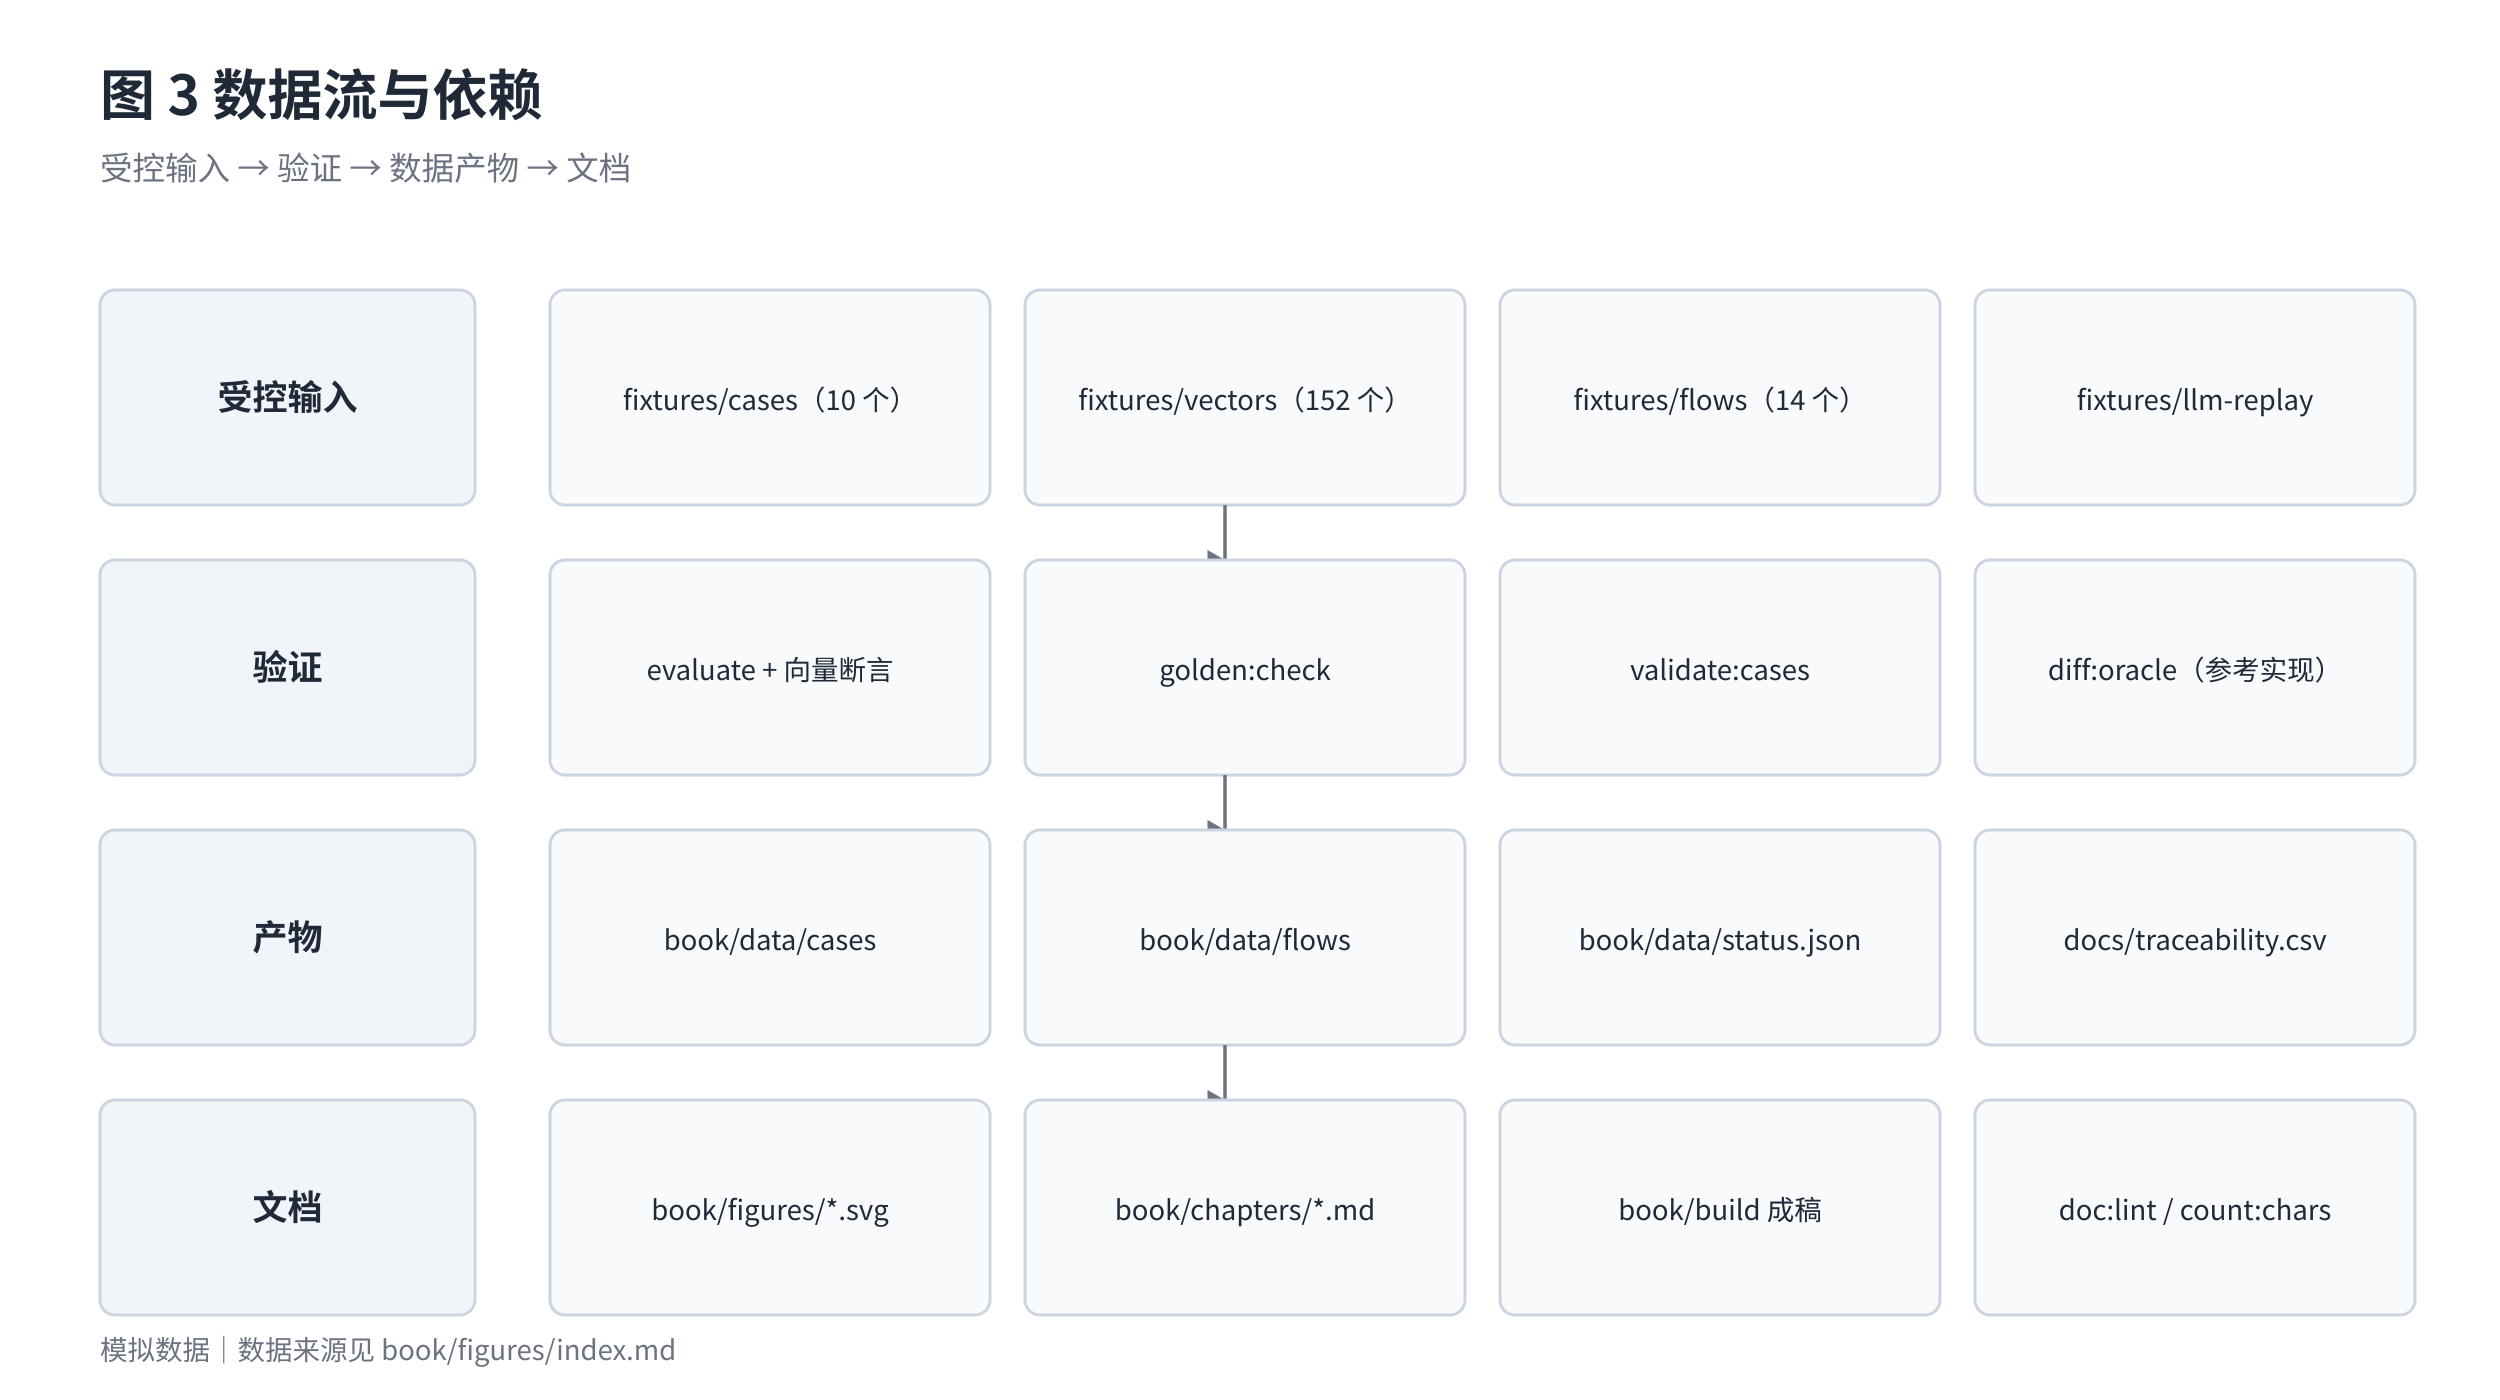
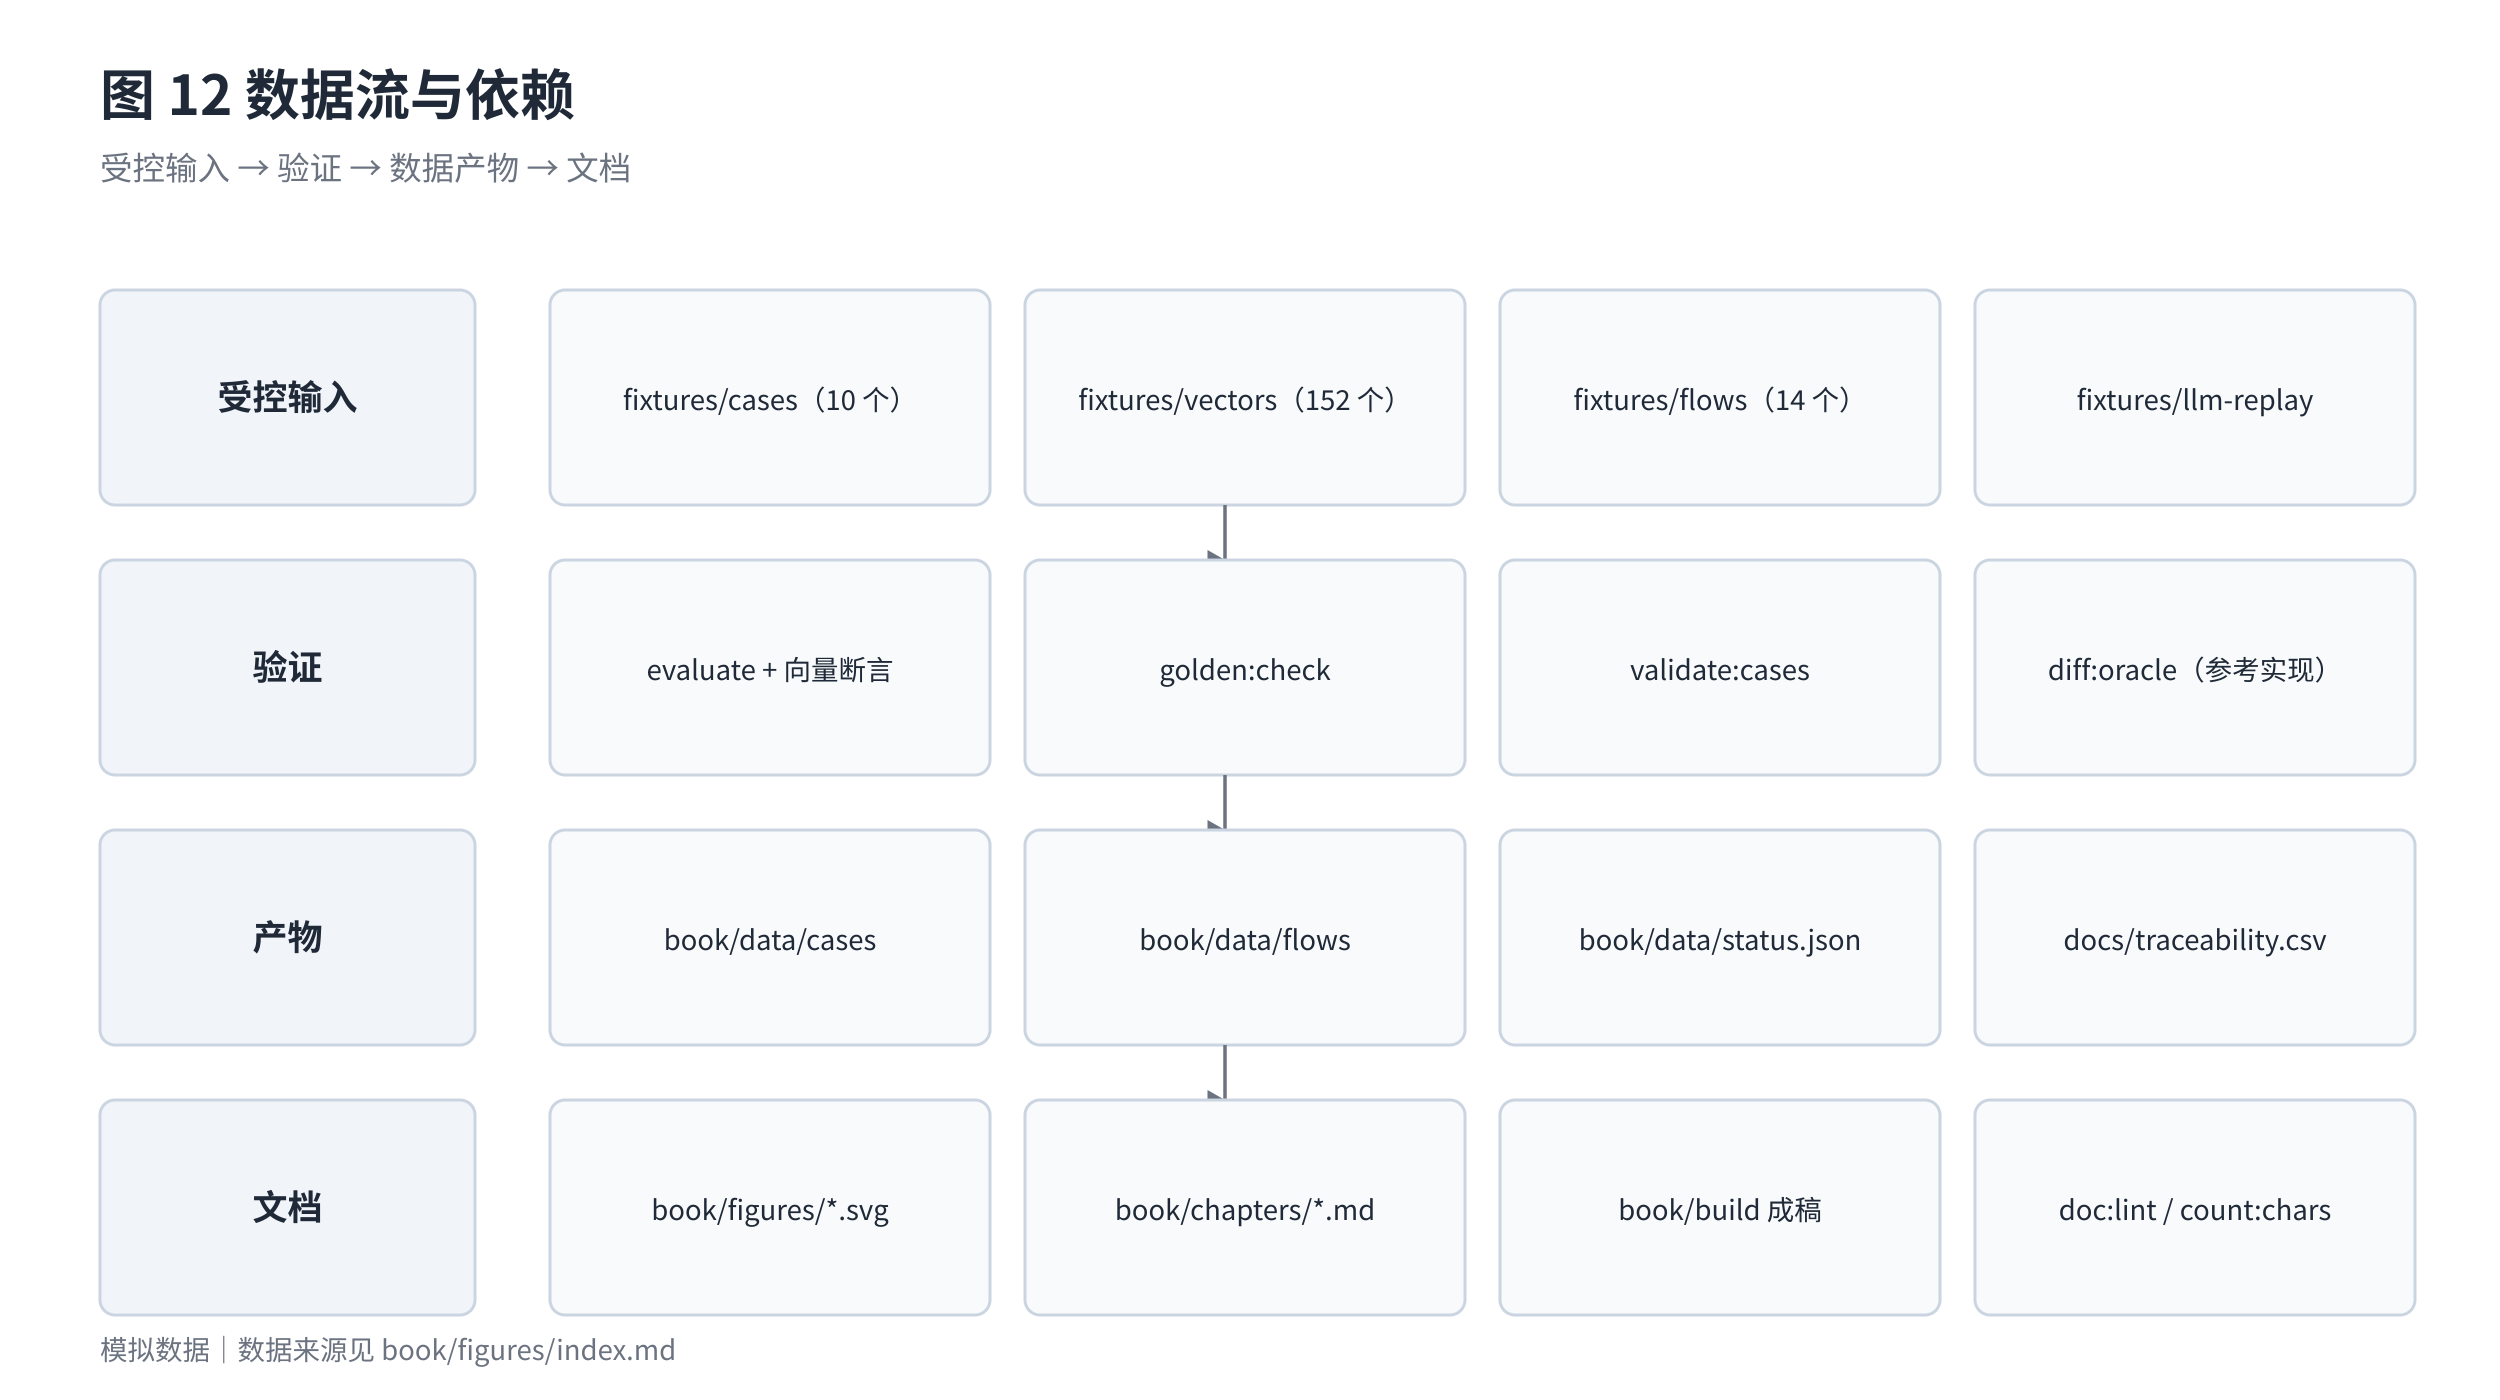
- <svg xmlns="http://www.w3.org/2000/svg" viewBox="0 0 1000 560" width="1000" height="560" role="img" aria-label="图 3 数据流与依赖">
+ <svg xmlns="http://www.w3.org/2000/svg" viewBox="0 0 1000 560" width="1000" height="560" role="img" aria-label="图 12 数据流与依赖">
  <rect x="0" y="0" width="1000" height="560" rx="0" fill="#ffffff" stroke="#ffffff" stroke-width="1.2" />
-   <text x="40" y="46" font-size="22" font-family="'Noto Sans CJK SC','Microsoft YaHei',sans-serif" text-anchor="start" font-weight="bold" fill="#1f2937">图 3 数据流与依赖</text>
+   <text x="40" y="46" font-size="22" font-family="'Noto Sans CJK SC','Microsoft YaHei',sans-serif" text-anchor="start" font-weight="bold" fill="#1f2937">图 12 数据流与依赖</text>
  <text x="40" y="72" font-size="13" font-family="'Noto Sans CJK SC','Microsoft YaHei',sans-serif" text-anchor="start" font-weight="normal" fill="#6b7280">受控输入 → 验证 → 数据产物 → 文档</text>
  <rect x="40" y="116" width="150" height="86" rx="6" fill="#f1f5f9" stroke="#cbd5e1" stroke-width="1.2" />
  <text x="115" y="164" font-size="14" font-family="'Noto Sans CJK SC','Microsoft YaHei',sans-serif" text-anchor="middle" font-weight="bold" fill="#1f2937">受控输入</text>
  <rect x="220" y="116" width="176" height="86" rx="6" fill="#f8fafc" stroke="#cbd5e1" stroke-width="1.2" />
  <text x="308" y="164" font-size="11" font-family="'Noto Sans CJK SC','Microsoft YaHei',sans-serif" text-anchor="middle" font-weight="normal" fill="#1f2937">fixtures/cases（10 个）</text>
  <rect x="410" y="116" width="176" height="86" rx="6" fill="#f8fafc" stroke="#cbd5e1" stroke-width="1.2" />
  <text x="498" y="164" font-size="11" font-family="'Noto Sans CJK SC','Microsoft YaHei',sans-serif" text-anchor="middle" font-weight="normal" fill="#1f2937">fixtures/vectors（152 个）</text>
  <rect x="600" y="116" width="176" height="86" rx="6" fill="#f8fafc" stroke="#cbd5e1" stroke-width="1.2" />
  <text x="688" y="164" font-size="11" font-family="'Noto Sans CJK SC','Microsoft YaHei',sans-serif" text-anchor="middle" font-weight="normal" fill="#1f2937">fixtures/flows（14 个）</text>
  <rect x="790" y="116" width="176" height="86" rx="6" fill="#f8fafc" stroke="#cbd5e1" stroke-width="1.2" />
  <text x="878" y="164" font-size="11" font-family="'Noto Sans CJK SC','Microsoft YaHei',sans-serif" text-anchor="middle" font-weight="normal" fill="#1f2937">fixtures/llm-replay</text>
  <line x1="490" y1="202" x2="490" y2="224" stroke="#6b7280" stroke-width="1.4" />
  <polygon points="490,224 483,220 483,228" fill="#6b7280" />
  <rect x="40" y="224" width="150" height="86" rx="6" fill="#f1f5f9" stroke="#cbd5e1" stroke-width="1.2" />
  <text x="115" y="272" font-size="14" font-family="'Noto Sans CJK SC','Microsoft YaHei',sans-serif" text-anchor="middle" font-weight="bold" fill="#1f2937">验证</text>
  <rect x="220" y="224" width="176" height="86" rx="6" fill="#f8fafc" stroke="#cbd5e1" stroke-width="1.2" />
  <text x="308" y="272" font-size="11" font-family="'Noto Sans CJK SC','Microsoft YaHei',sans-serif" text-anchor="middle" font-weight="normal" fill="#1f2937">evaluate + 向量断言</text>
  <rect x="410" y="224" width="176" height="86" rx="6" fill="#f8fafc" stroke="#cbd5e1" stroke-width="1.2" />
  <text x="498" y="272" font-size="11" font-family="'Noto Sans CJK SC','Microsoft YaHei',sans-serif" text-anchor="middle" font-weight="normal" fill="#1f2937">golden:check</text>
  <rect x="600" y="224" width="176" height="86" rx="6" fill="#f8fafc" stroke="#cbd5e1" stroke-width="1.2" />
  <text x="688" y="272" font-size="11" font-family="'Noto Sans CJK SC','Microsoft YaHei',sans-serif" text-anchor="middle" font-weight="normal" fill="#1f2937">validate:cases</text>
  <rect x="790" y="224" width="176" height="86" rx="6" fill="#f8fafc" stroke="#cbd5e1" stroke-width="1.2" />
  <text x="878" y="272" font-size="11" font-family="'Noto Sans CJK SC','Microsoft YaHei',sans-serif" text-anchor="middle" font-weight="normal" fill="#1f2937">diff:oracle（参考实现）</text>
  <line x1="490" y1="310" x2="490" y2="332" stroke="#6b7280" stroke-width="1.4" />
  <polygon points="490,332 483,328 483,336" fill="#6b7280" />
  <rect x="40" y="332" width="150" height="86" rx="6" fill="#f1f5f9" stroke="#cbd5e1" stroke-width="1.2" />
  <text x="115" y="380" font-size="14" font-family="'Noto Sans CJK SC','Microsoft YaHei',sans-serif" text-anchor="middle" font-weight="bold" fill="#1f2937">产物</text>
  <rect x="220" y="332" width="176" height="86" rx="6" fill="#f8fafc" stroke="#cbd5e1" stroke-width="1.2" />
  <text x="308" y="380" font-size="11" font-family="'Noto Sans CJK SC','Microsoft YaHei',sans-serif" text-anchor="middle" font-weight="normal" fill="#1f2937">book/data/cases</text>
  <rect x="410" y="332" width="176" height="86" rx="6" fill="#f8fafc" stroke="#cbd5e1" stroke-width="1.2" />
  <text x="498" y="380" font-size="11" font-family="'Noto Sans CJK SC','Microsoft YaHei',sans-serif" text-anchor="middle" font-weight="normal" fill="#1f2937">book/data/flows</text>
  <rect x="600" y="332" width="176" height="86" rx="6" fill="#f8fafc" stroke="#cbd5e1" stroke-width="1.2" />
  <text x="688" y="380" font-size="11" font-family="'Noto Sans CJK SC','Microsoft YaHei',sans-serif" text-anchor="middle" font-weight="normal" fill="#1f2937">book/data/status.json</text>
  <rect x="790" y="332" width="176" height="86" rx="6" fill="#f8fafc" stroke="#cbd5e1" stroke-width="1.2" />
  <text x="878" y="380" font-size="11" font-family="'Noto Sans CJK SC','Microsoft YaHei',sans-serif" text-anchor="middle" font-weight="normal" fill="#1f2937">docs/traceability.csv</text>
  <line x1="490" y1="418" x2="490" y2="440" stroke="#6b7280" stroke-width="1.4" />
  <polygon points="490,440 483,436 483,444" fill="#6b7280" />
  <rect x="40" y="440" width="150" height="86" rx="6" fill="#f1f5f9" stroke="#cbd5e1" stroke-width="1.2" />
  <text x="115" y="488" font-size="14" font-family="'Noto Sans CJK SC','Microsoft YaHei',sans-serif" text-anchor="middle" font-weight="bold" fill="#1f2937">文档</text>
  <rect x="220" y="440" width="176" height="86" rx="6" fill="#f8fafc" stroke="#cbd5e1" stroke-width="1.2" />
  <text x="308" y="488" font-size="11" font-family="'Noto Sans CJK SC','Microsoft YaHei',sans-serif" text-anchor="middle" font-weight="normal" fill="#1f2937">book/figures/*.svg</text>
  <rect x="410" y="440" width="176" height="86" rx="6" fill="#f8fafc" stroke="#cbd5e1" stroke-width="1.2" />
  <text x="498" y="488" font-size="11" font-family="'Noto Sans CJK SC','Microsoft YaHei',sans-serif" text-anchor="middle" font-weight="normal" fill="#1f2937">book/chapters/*.md</text>
  <rect x="600" y="440" width="176" height="86" rx="6" fill="#f8fafc" stroke="#cbd5e1" stroke-width="1.2" />
  <text x="688" y="488" font-size="11" font-family="'Noto Sans CJK SC','Microsoft YaHei',sans-serif" text-anchor="middle" font-weight="normal" fill="#1f2937">book/build 成稿</text>
  <rect x="790" y="440" width="176" height="86" rx="6" fill="#f8fafc" stroke="#cbd5e1" stroke-width="1.2" />
  <text x="878" y="488" font-size="11" font-family="'Noto Sans CJK SC','Microsoft YaHei',sans-serif" text-anchor="middle" font-weight="normal" fill="#1f2937">doc:lint / count:chars</text>
  <text x="40" y="544" font-size="11" font-family="'Noto Sans CJK SC','Microsoft YaHei',sans-serif" text-anchor="start" font-weight="normal" fill="#6b7280">模拟数据｜数据来源见 book/figures/index.md</text>
</svg>
